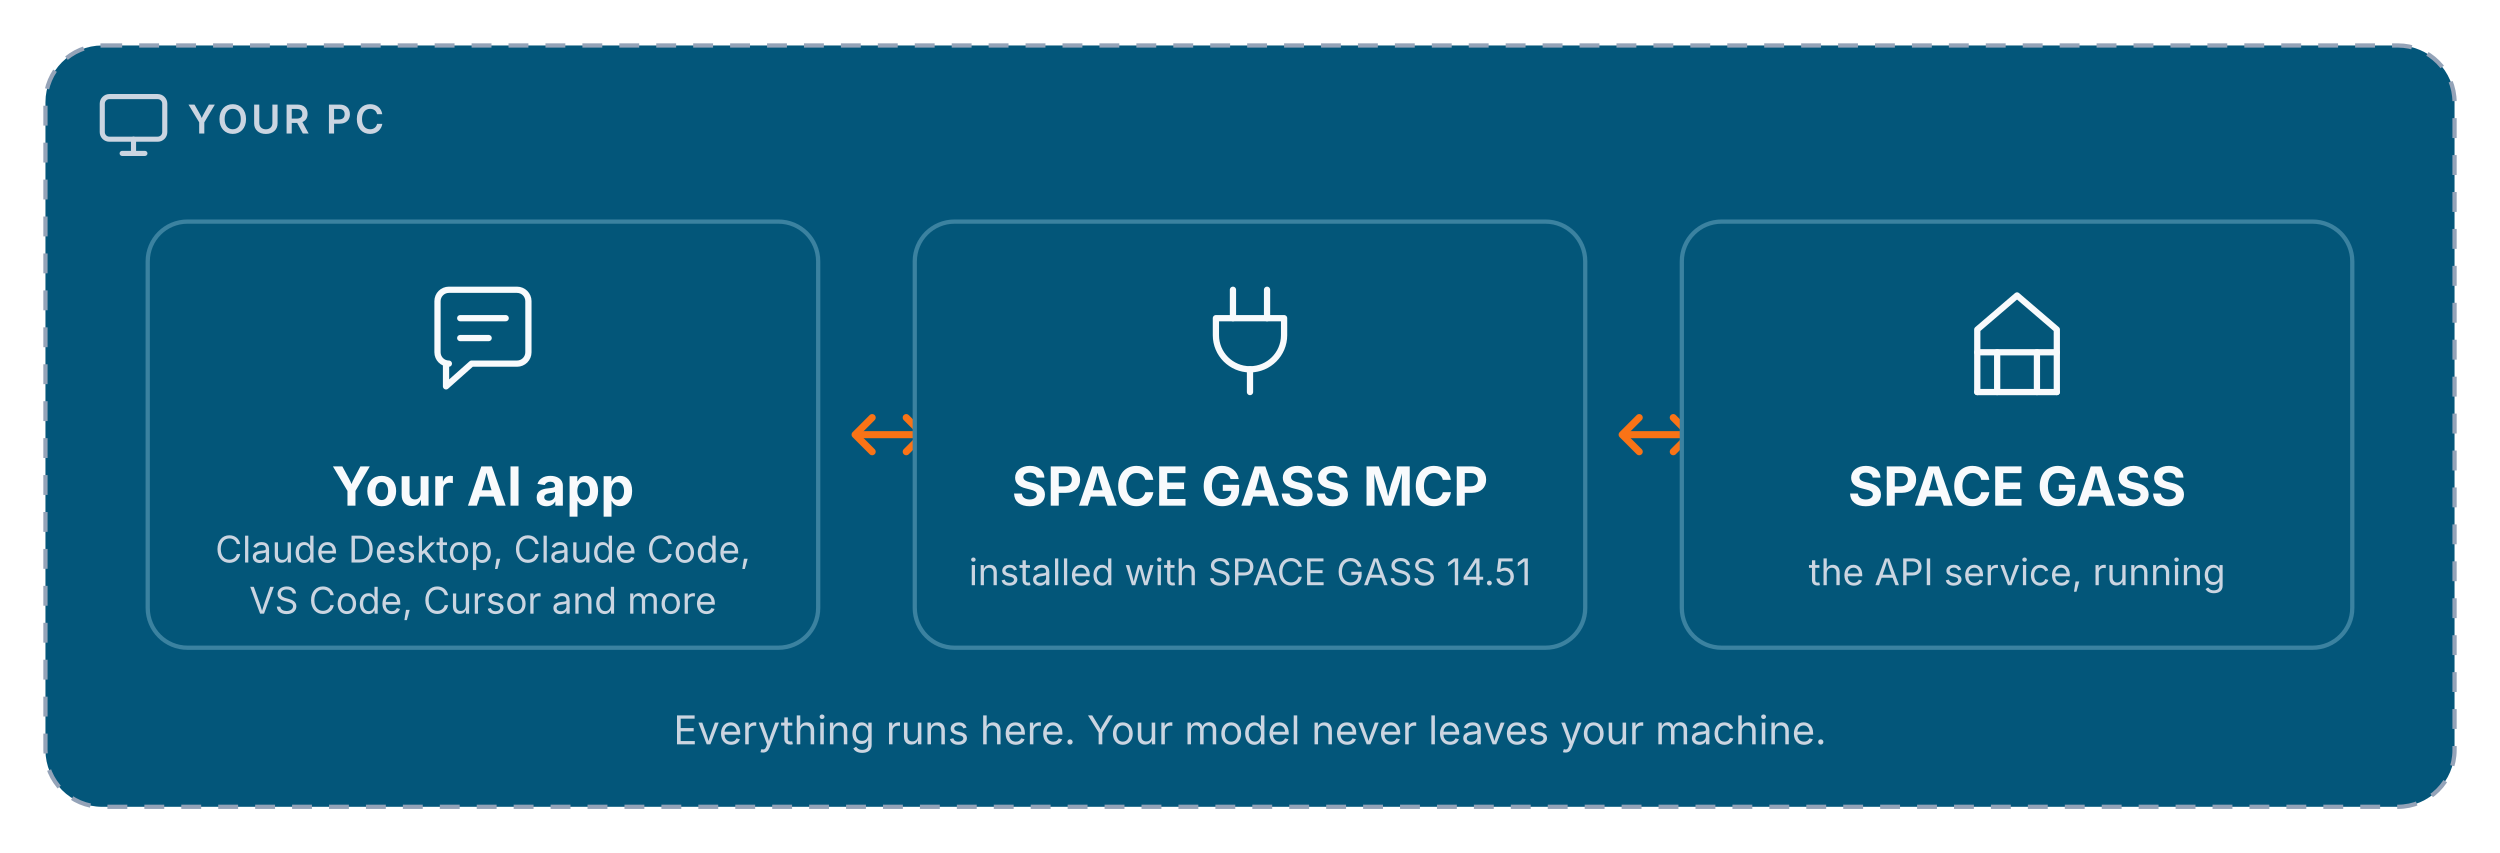
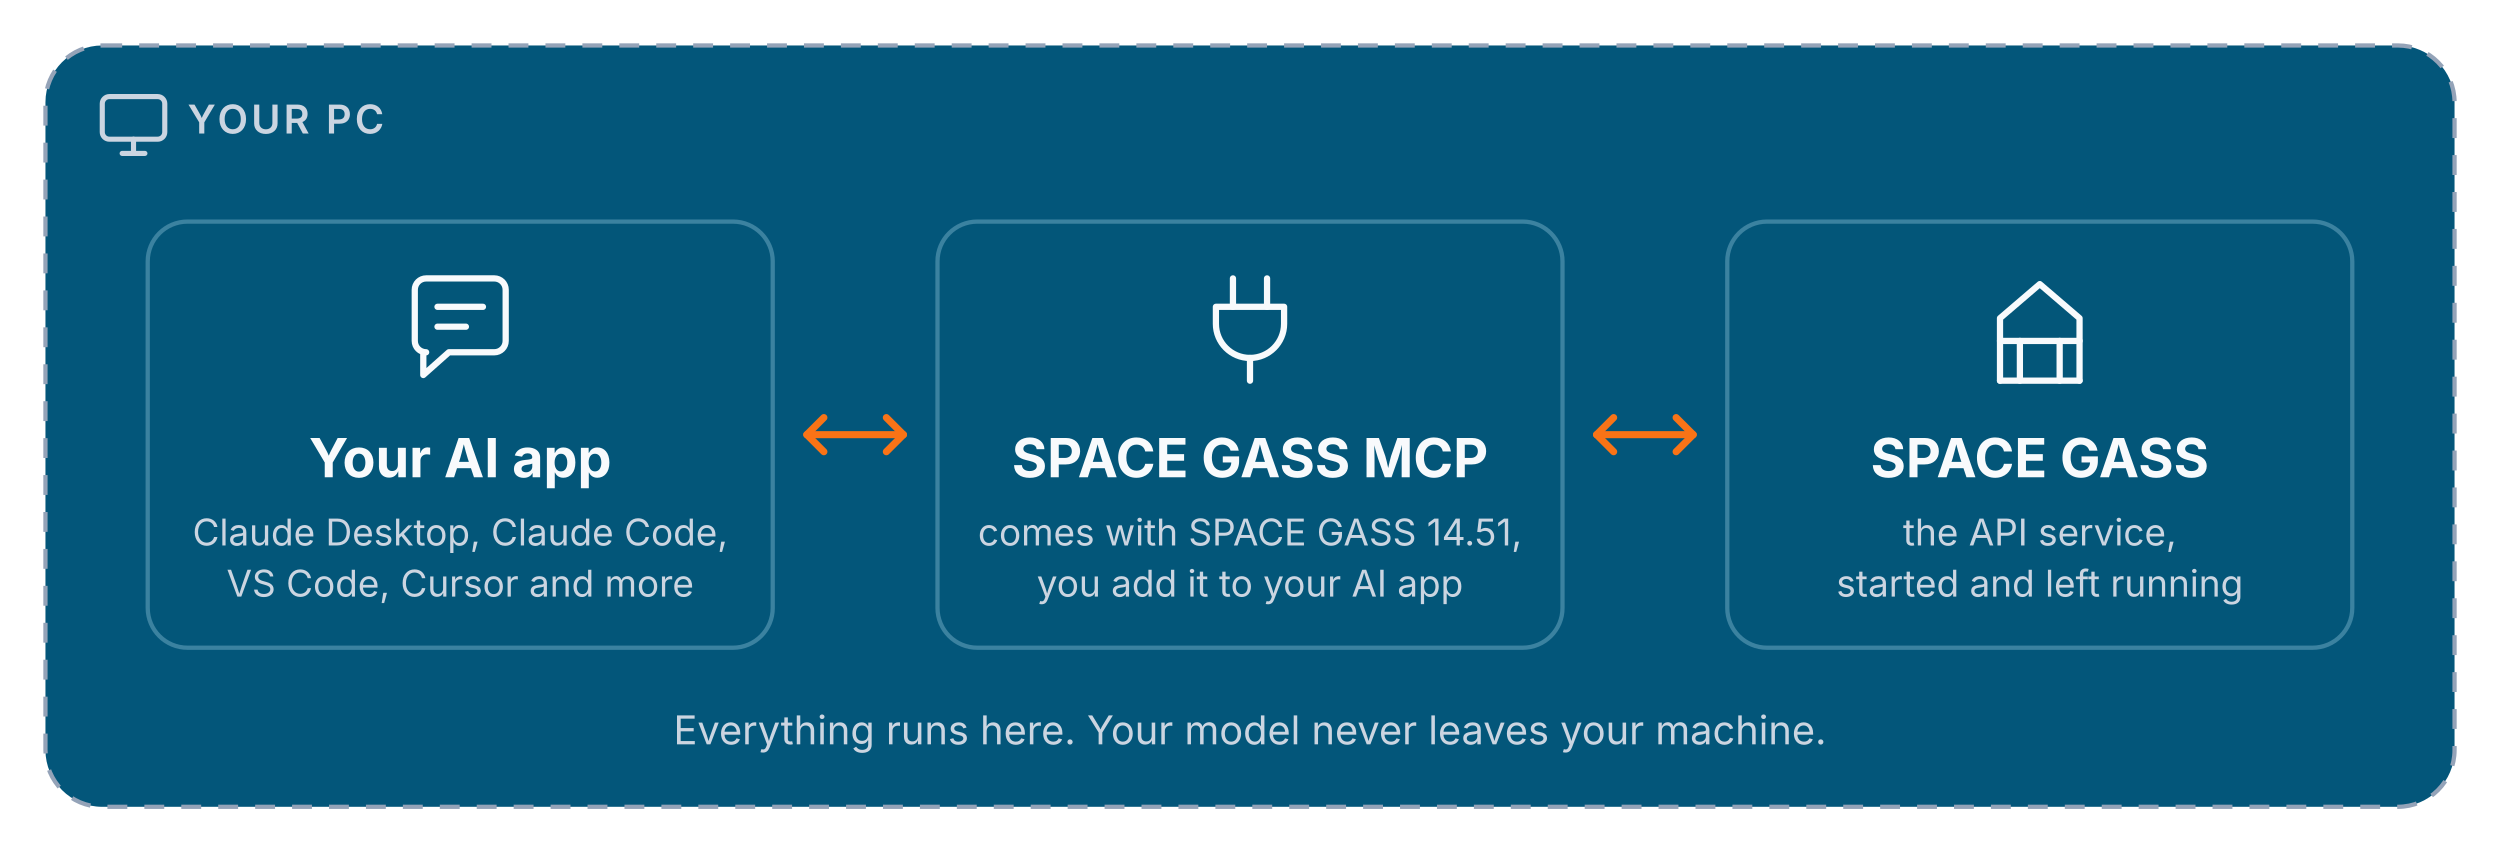
<svg xmlns="http://www.w3.org/2000/svg" viewBox="0 0 880 300" width="880" height="300" role="img" aria-labelledby="t d">
  <rect x="16" y="16" width="848" height="268" rx="20" fill="#03567a" stroke="#94a3b8" stroke-width="1.5" stroke-dasharray="7 6" />
  <g transform="translate(36 34)" fill="none" stroke="#cbd5e1" stroke-width="1.8" stroke-linecap="round" stroke-linejoin="round">
    <rect x="0" y="0" width="22" height="15" rx="2.5" />
    <path d="M7 20h8M11 15v5" />
  </g>
  <text x="66" y="47" font-family="'Space Grotesk', ui-sans-serif, system-ui, -apple-system, 'Segoe UI', sans-serif" font-size="14" font-weight="600" letter-spacing="0.08em" fill="#cbd5e1">YOUR PC</text>
  <g transform="translate(52 78)">
-     <rect width="236" height="150" rx="14" fill="#035679" stroke="#3b82a0" stroke-width="1.5" />
-     <g transform="translate(96 20)" fill="none" stroke="#f8fafc" stroke-width="2.2" stroke-linecap="round" stroke-linejoin="round">
+     <rect width="220" height="150" rx="14" fill="#035679" stroke="#3b82a0" stroke-width="1.5" />
+     <g transform="translate(88 16)" fill="none" stroke="#f8fafc" stroke-width="2.2" stroke-linecap="round" stroke-linejoin="round">
      <path d="M6 8a4 4 0 0 1 4-4h24a4 4 0 0 1 4 4v18a4 4 0 0 1-4 4H18l-9 8v-8H10a4 4 0 0 1-4-4z" />
      <path d="M14 14h16M14 21h10" />
    </g>
-     <text x="118" y="100" text-anchor="middle" font-family="'Space Grotesk', ui-sans-serif, system-ui, -apple-system, 'Segoe UI', sans-serif" font-size="19" font-weight="700" fill="#f8fafc">Your AI app</text>
-     <text x="118" y="120" text-anchor="middle" font-family="'Space Grotesk', ui-sans-serif, system-ui, -apple-system, 'Segoe UI', sans-serif" font-size="13" fill="#cbd5e1">Claude Desktop, Claude Code,</text>
-     <text x="118" y="138" text-anchor="middle" font-family="'Space Grotesk', ui-sans-serif, system-ui, -apple-system, 'Segoe UI', sans-serif" font-size="13" fill="#cbd5e1">VS Code, Cursor and more</text>
+     <text x="110" y="90" text-anchor="middle" font-family="'Space Grotesk', ui-sans-serif, system-ui, -apple-system, 'Segoe UI', sans-serif" font-size="19" font-weight="700" fill="#f8fafc">Your AI app</text>
+     <text x="110" y="114" text-anchor="middle" font-family="'Space Grotesk', ui-sans-serif, system-ui, -apple-system, 'Segoe UI', sans-serif" font-size="13" fill="#cbd5e1">Claude Desktop, Claude Code,</text>
+     <text x="110" y="132" text-anchor="middle" font-family="'Space Grotesk', ui-sans-serif, system-ui, -apple-system, 'Segoe UI', sans-serif" font-size="13" fill="#cbd5e1">VS Code, Cursor and more</text>
  </g>
  <g stroke="#f97316" stroke-width="2.5" fill="none" stroke-linecap="round" stroke-linejoin="round">
-     <path d="M302 153H324" />
-     <path d="M307 147l-6 6 6 6" />
-     <path d="M319 147l6 6-6 6" />
+     <path d="M284 153H318" />
+     <path d="M290 147l-6 6 6 6" />
+     <path d="M312 147l6 6-6 6" />
  </g>
-   <g transform="translate(322 78)">
-     <rect width="236" height="150" rx="14" fill="#035679" stroke="#3b82a0" stroke-width="1.5" />
-     <g transform="translate(96 20)" fill="none" stroke="#f8fafc" stroke-width="2.2" stroke-linecap="round" stroke-linejoin="round">
+   <g transform="translate(330 78)">
+     <rect width="220" height="150" rx="14" fill="#035679" stroke="#3b82a0" stroke-width="1.5" />
+     <g transform="translate(88 16)" fill="none" stroke="#f8fafc" stroke-width="2.2" stroke-linecap="round" stroke-linejoin="round">
      <path d="M16 4v10M28 4v10" />
      <path d="M10 14h24v6a12 12 0 0 1-24 0z" />
      <path d="M22 32v8" />
    </g>
-     <text x="118" y="100" text-anchor="middle" font-family="'Space Grotesk', ui-sans-serif, system-ui, -apple-system, 'Segoe UI', sans-serif" font-size="19" font-weight="700" fill="#f8fafc">SPACE GASS MCP</text>
-     <text x="118" y="128" text-anchor="middle" font-family="'Space Grotesk', ui-sans-serif, system-ui, -apple-system, 'Segoe UI', sans-serif" font-size="13" fill="#cbd5e1">installed with SPACE GASS 14.51</text>
+     <text x="110" y="90" text-anchor="middle" font-family="'Space Grotesk', ui-sans-serif, system-ui, -apple-system, 'Segoe UI', sans-serif" font-size="19" font-weight="700" fill="#f8fafc">SPACE GASS MCP</text>
+     <text x="110" y="114" text-anchor="middle" font-family="'Space Grotesk', ui-sans-serif, system-ui, -apple-system, 'Segoe UI', sans-serif" font-size="13" fill="#cbd5e1">comes with SPACE GASS 14.51,</text>
+     <text x="110" y="132" text-anchor="middle" font-family="'Space Grotesk', ui-sans-serif, system-ui, -apple-system, 'Segoe UI', sans-serif" font-size="13" fill="#cbd5e1">you add it to your AI app</text>
  </g>
  <g stroke="#f97316" stroke-width="2.5" fill="none" stroke-linecap="round" stroke-linejoin="round">
-     <path d="M572 153H594" />
-     <path d="M577 147l-6 6 6 6" />
-     <path d="M589 147l6 6-6 6" />
+     <path d="M562 153H596" />
+     <path d="M568 147l-6 6 6 6" />
+     <path d="M590 147l6 6-6 6" />
  </g>
-   <g transform="translate(592 78)">
-     <rect width="236" height="150" rx="14" fill="#035679" stroke="#3b82a0" stroke-width="1.5" />
-     <g transform="translate(96 20)" fill="none" stroke="#f8fafc" stroke-width="2.2" stroke-linecap="round" stroke-linejoin="round">
+   <g transform="translate(608 78)">
+     <rect width="220" height="150" rx="14" fill="#035679" stroke="#3b82a0" stroke-width="1.5" />
+     <g transform="translate(88 16)" fill="none" stroke="#f8fafc" stroke-width="2.2" stroke-linecap="round" stroke-linejoin="round">
      <path d="M8 40V18l14-12 14 12v22" />
      <path d="M8 26h28M8 40h28" />
      <path d="M15 26v14M29 26v14" />
    </g>
-     <text x="118" y="100" text-anchor="middle" font-family="'Space Grotesk', ui-sans-serif, system-ui, -apple-system, 'Segoe UI', sans-serif" font-size="19" font-weight="700" fill="#f8fafc">SPACE GASS</text>
-     <text x="118" y="128" text-anchor="middle" font-family="'Space Grotesk', ui-sans-serif, system-ui, -apple-system, 'Segoe UI', sans-serif" font-size="13" fill="#cbd5e1">the API service, running</text>
+     <text x="110" y="90" text-anchor="middle" font-family="'Space Grotesk', ui-sans-serif, system-ui, -apple-system, 'Segoe UI', sans-serif" font-size="19" font-weight="700" fill="#f8fafc">SPACE GASS</text>
+     <text x="110" y="114" text-anchor="middle" font-family="'Space Grotesk', ui-sans-serif, system-ui, -apple-system, 'Segoe UI', sans-serif" font-size="13" fill="#cbd5e1">the API service,</text>
+     <text x="110" y="132" text-anchor="middle" font-family="'Space Grotesk', ui-sans-serif, system-ui, -apple-system, 'Segoe UI', sans-serif" font-size="13" fill="#cbd5e1">started and left running</text>
  </g>
  <text x="440" y="262" text-anchor="middle" font-family="'Space Grotesk', ui-sans-serif, system-ui, -apple-system, 'Segoe UI', sans-serif" font-size="14" fill="#cbd5e1">Everything runs here. Your model never leaves your machine.</text>
</svg>
